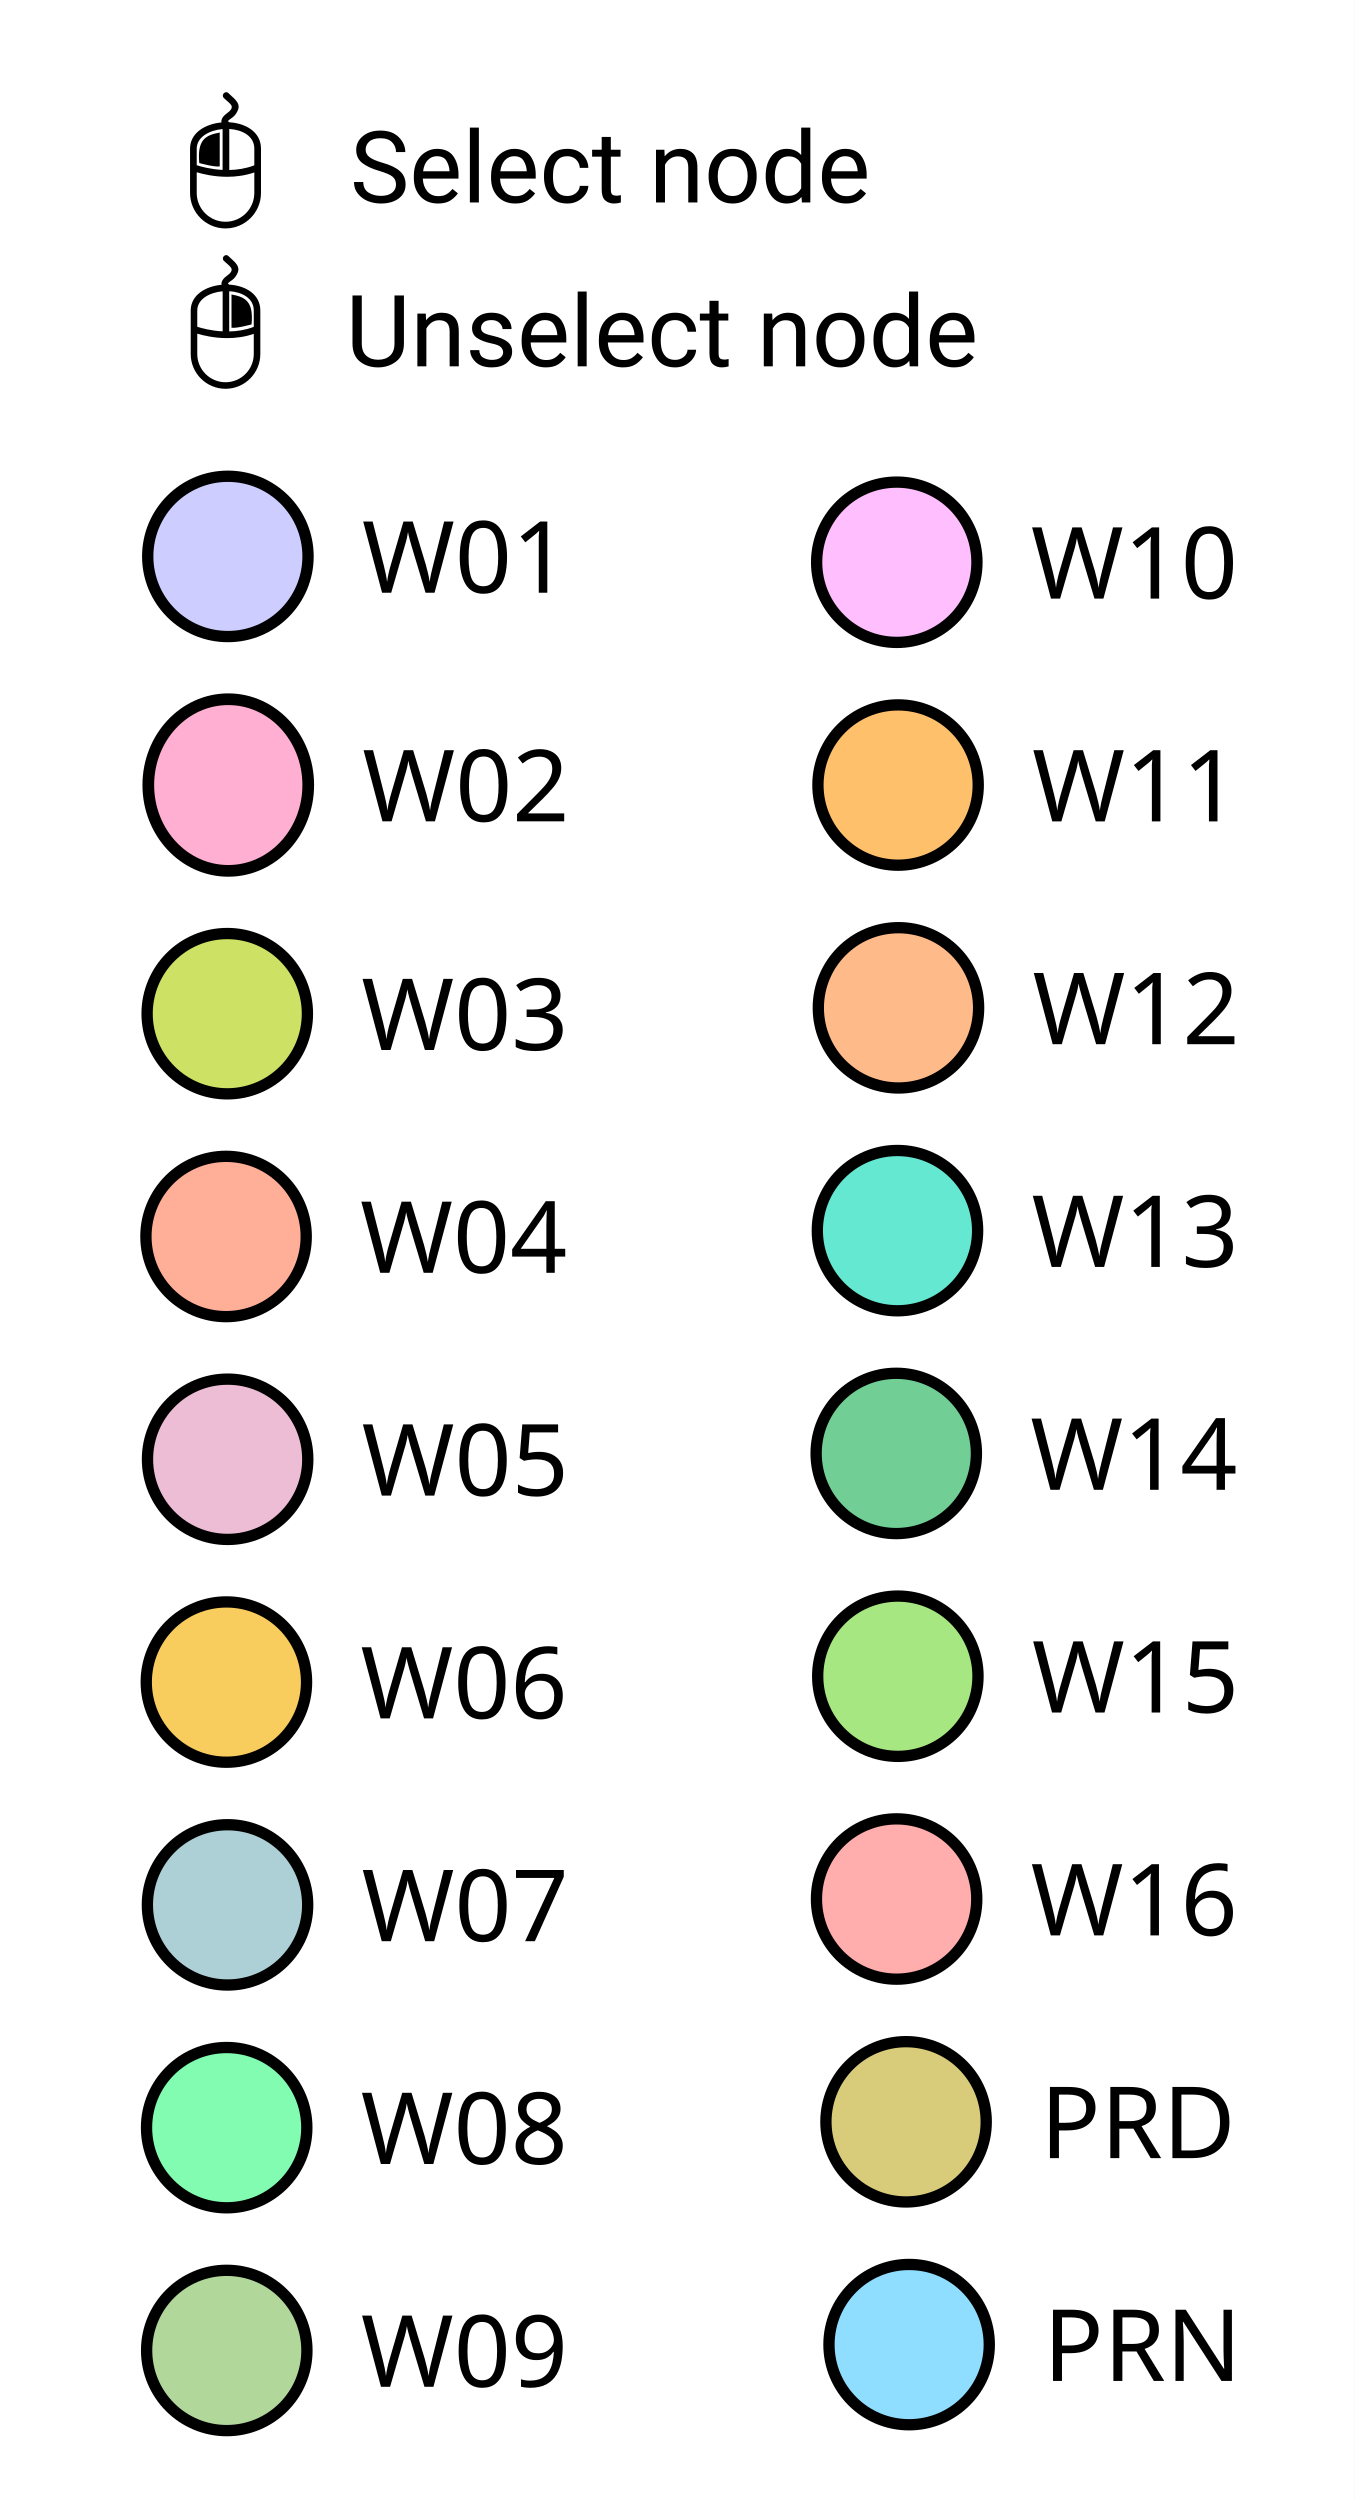
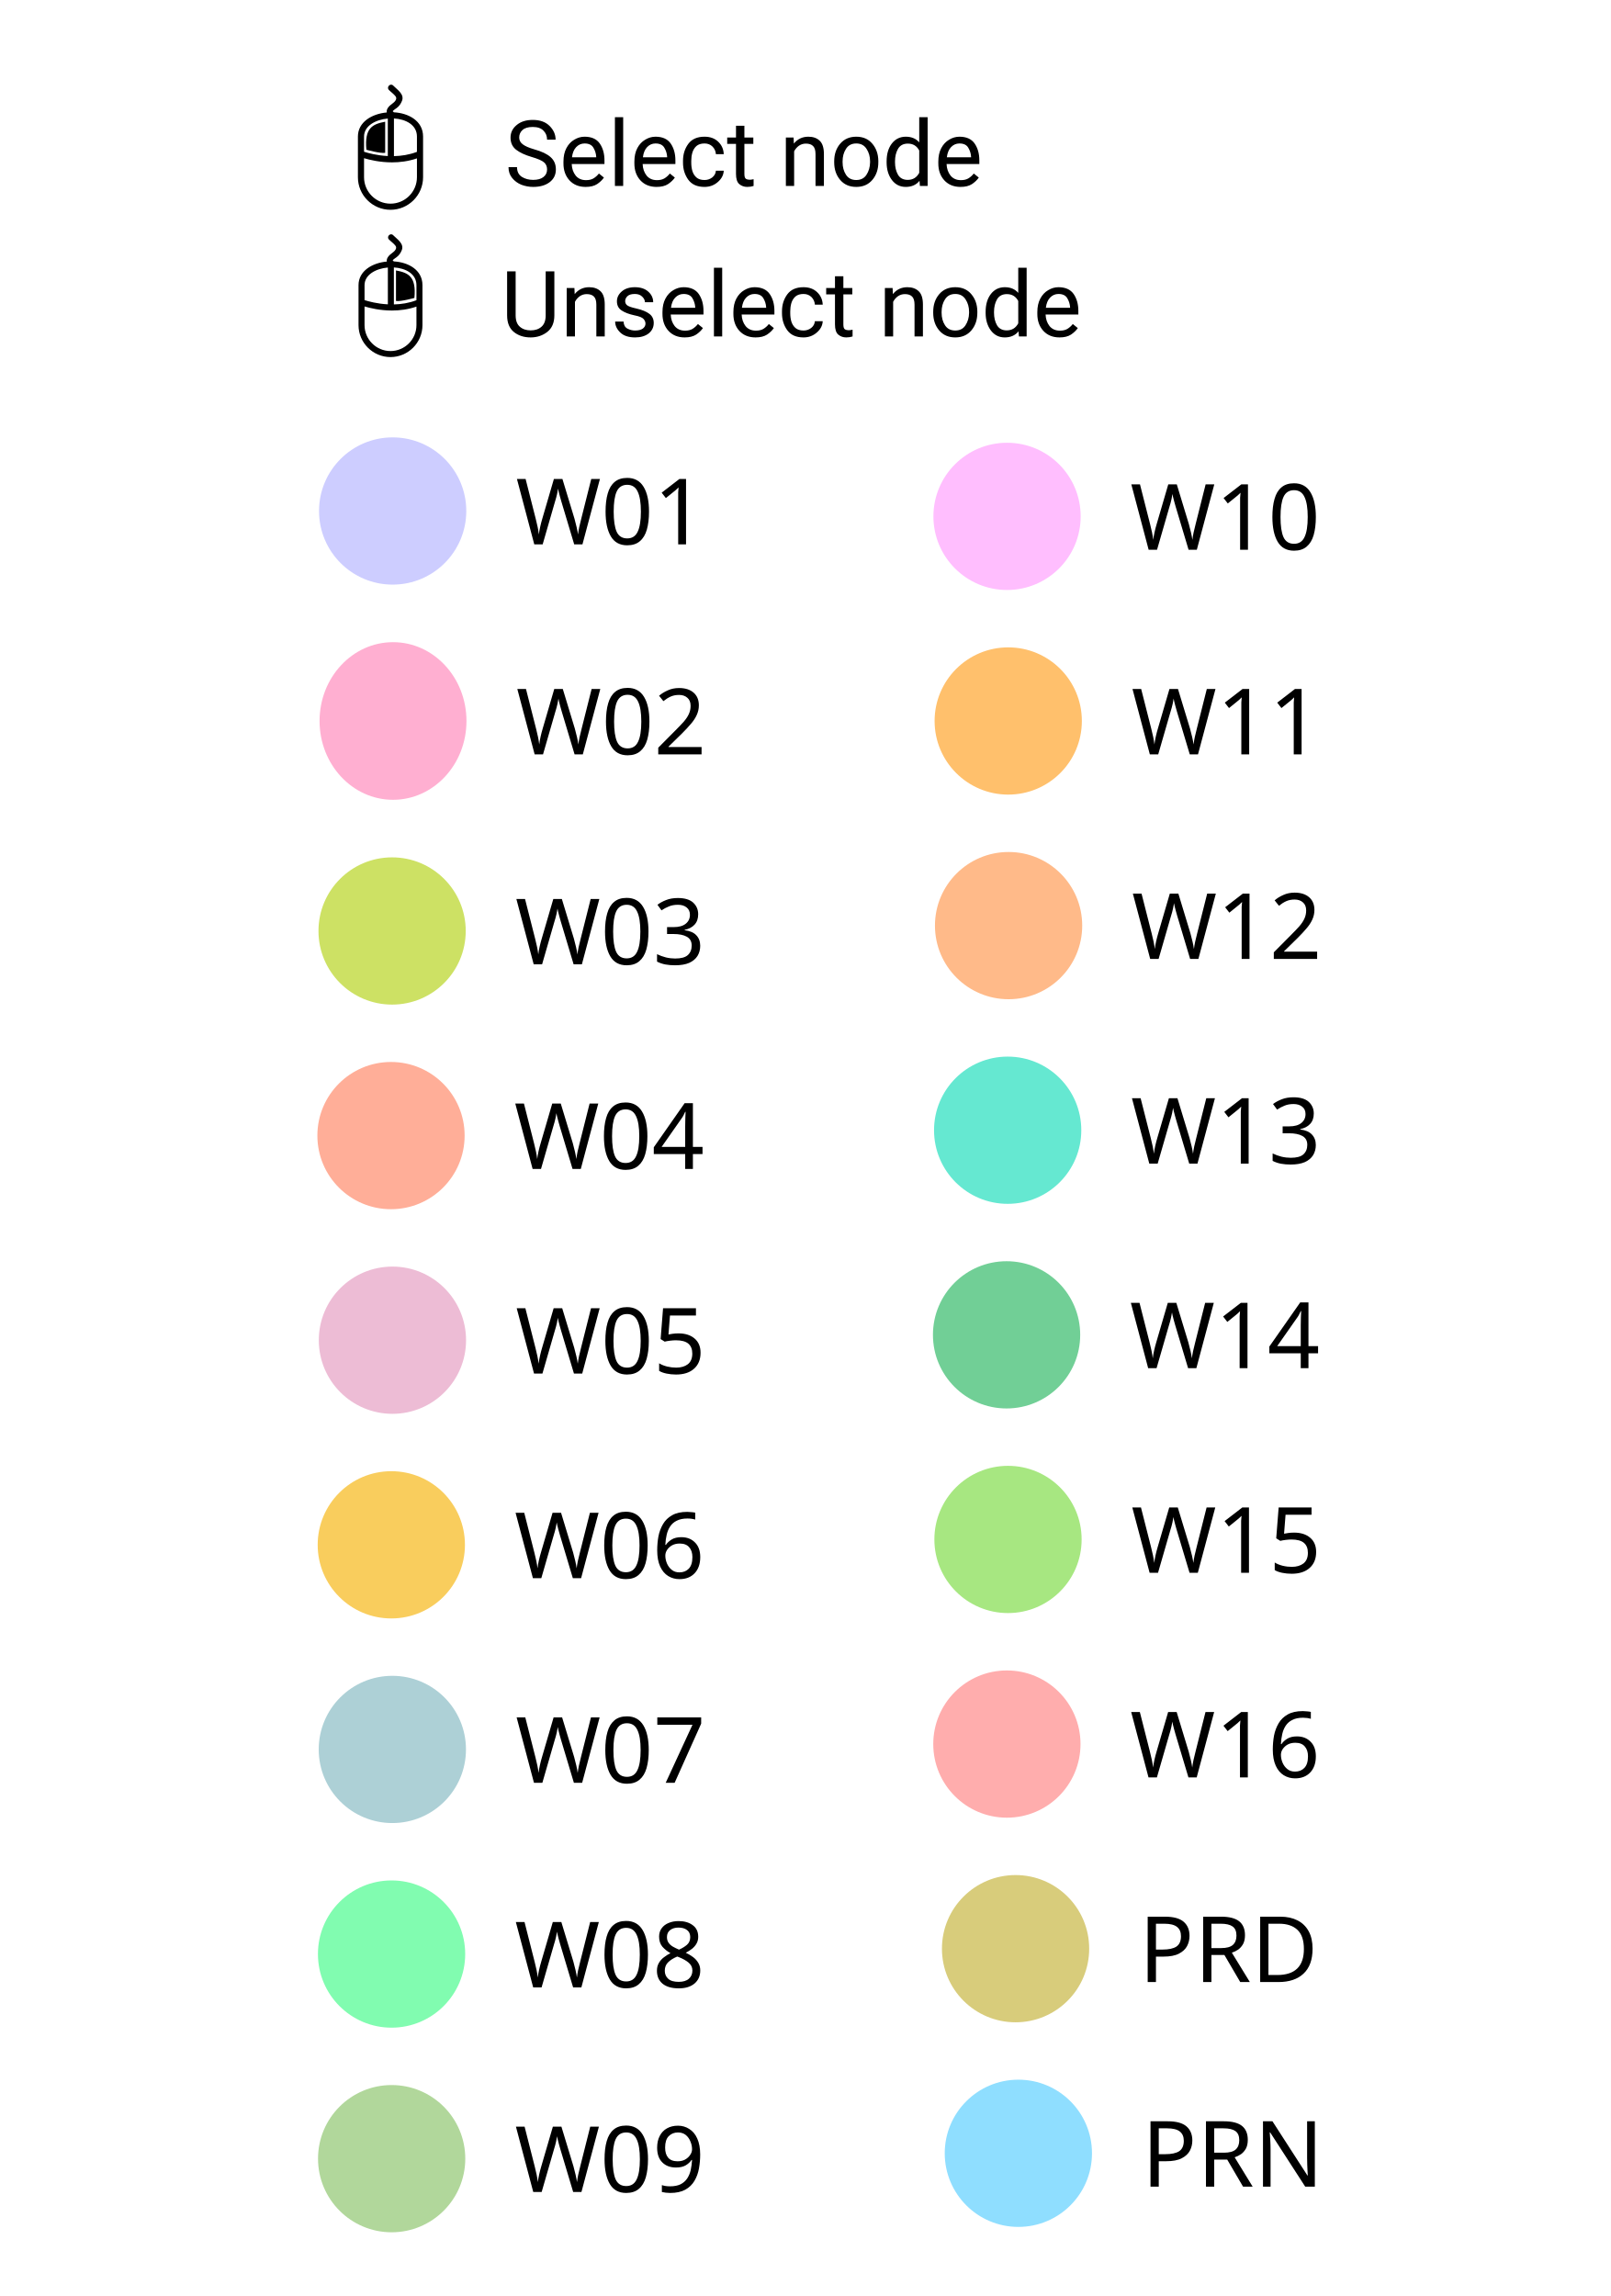
- <svg xmlns="http://www.w3.org/2000/svg" width="143.631mm" height="265.065mm" viewBox="0 0 143.631 265.065" version="1.1" id="svg8">
+ <svg xmlns="http://www.w3.org/2000/svg" width="185.964mm" height="265.065mm" viewBox="0 0 185.964 265.065" version="1.1" id="svg8">
  <defs id="defs2">















	
</defs>
-   <g id="layer1" transform="translate(-6.425596,37.23514)">
-     <rect style="opacity:1;fill:#ffffff;fill-opacity:1;stroke:none;stroke-width:1.644;stroke-miterlimit:4;stroke-dasharray:4.931, 4.931;stroke-dashoffset:0;stroke-opacity:1" id="rect4592" width="143.631" height="265.065" x="6.426" y="-37.235" ry="0" rx="0" />
-     <g id="g1239">
-       <g id="g1075" transform="translate(-14.53342,-1.814287)">
-         <circle style="opacity:1;fill:#cdcdff;fill-opacity:1;stroke:#000000;stroke-width:1.2;stroke-miterlimit:4;stroke-dasharray:none;stroke-opacity:1" id="path863" cx="45.12" cy="23.573" r="8.499" />
-         <text xml:space="preserve" style="font-style:normal;font-weight:normal;font-size:10.583px;line-height:1.25;font-family:sans-serif;letter-spacing:0px;word-spacing:0px;fill:#000000;fill-opacity:1;stroke:none;stroke-width:0.265" x="59.342" y="27.425" id="text867">
-           <tspan id="tspan865" x="59.342" y="27.425" style="stroke-width:0.265">W01</tspan>
-         </text>
-       </g>
-       <g id="g1080" transform="translate(-12.40725,-7.4305)">
-         <ellipse ry="9.099" rx="8.479" cy="53.431" cx="43.035" id="path863-3" style="opacity:1;fill:#ffafd1;fill-opacity:1;stroke:#000000;stroke-width:1.24;stroke-miterlimit:4;stroke-dasharray:none;stroke-opacity:1" />
-         <text id="text867-4" y="57.283" x="57.257" style="font-style:normal;font-weight:normal;font-size:10.583px;line-height:1.25;font-family:sans-serif;letter-spacing:0px;word-spacing:0px;fill:#000000;fill-opacity:1;stroke:none;stroke-width:0.265" xml:space="preserve">
-           <tspan style="stroke-width:0.265" y="57.283" x="57.257" id="tspan865-0">W02</tspan>
-         </text>
-       </g>
-       <g id="g1085" transform="translate(-9.000105,-20.2014)">
-         <circle style="opacity:1;fill:#cde164;fill-opacity:1;stroke:#000000;stroke-width:1.2;stroke-miterlimit:4;stroke-dasharray:none;stroke-opacity:1" id="path863-3-3" cx="39.522" cy="90.444" r="8.499" />
-         <text xml:space="preserve" style="font-style:normal;font-weight:normal;font-size:10.583px;line-height:1.25;font-family:sans-serif;letter-spacing:0px;word-spacing:0px;fill:#000000;fill-opacity:1;stroke:none;stroke-width:0.265" x="53.744" y="94.296" id="text867-4-9">
-           <tspan id="tspan865-0-1" x="53.744" y="94.296" style="stroke-width:0.265">W03</tspan>
-         </text>
-       </g>
-       <g id="g1090" transform="translate(-17.25168,-34.63857)">
-         <circle style="opacity:1;fill:#ffae98;fill-opacity:1;stroke:#000000;stroke-width:1.2;stroke-miterlimit:4;stroke-dasharray:none;stroke-opacity:1" id="path863-3-9" cx="47.647" cy="128.503" r="8.499" />
-         <text xml:space="preserve" style="font-style:normal;font-weight:normal;font-size:10.583px;line-height:1.25;font-family:sans-serif;letter-spacing:0px;word-spacing:0px;fill:#000000;fill-opacity:1;stroke:none;stroke-width:0.265" x="61.869" y="132.356" id="text867-4-6">
-           <tspan id="tspan865-0-9" x="61.869" y="132.356" style="stroke-width:0.265">W04</tspan>
-         </text>
-       </g>
-       <g id="g1095" transform="translate(-13.87921,-47.6859)">
-         <circle style="opacity:1;fill:#edbcd5;fill-opacity:1;stroke:#000000;stroke-width:1.2;stroke-miterlimit:4;stroke-dasharray:none;stroke-opacity:1" id="path863-3-33" cx="44.44" cy="165.173" r="8.499" />
-         <text xml:space="preserve" style="font-style:normal;font-weight:normal;font-size:10.583px;line-height:1.25;font-family:sans-serif;letter-spacing:0px;word-spacing:0px;fill:#000000;fill-opacity:1;stroke:none;stroke-width:0.265" x="58.662" y="169.025" id="text867-4-8">
-           <tspan id="tspan865-0-0" x="58.662" y="169.025" style="stroke-width:0.265">W05</tspan>
-         </text>
-       </g>
-       <g id="g1100" transform="translate(-21.17104,-61.58849)">
-         <circle style="opacity:1;fill:#f9cd5d;fill-opacity:1;stroke:#000000;stroke-width:1.2;stroke-miterlimit:4;stroke-dasharray:none;stroke-opacity:1" id="path863-3-5" cx="51.602" cy="202.697" r="8.499" />
-         <text xml:space="preserve" style="font-style:normal;font-weight:normal;font-size:10.583px;line-height:1.25;font-family:sans-serif;letter-spacing:0px;word-spacing:0px;fill:#000000;fill-opacity:1;stroke:none;stroke-width:0.265" x="65.825" y="206.55" id="text867-4-66">
-           <tspan id="tspan865-0-4" x="65.825" y="206.55" style="stroke-width:0.265">W06</tspan>
-         </text>
-       </g>
-       <g id="g1130" transform="translate(-116.4943,119.0719)">
-         <circle style="opacity:1;fill:#b1d79b;fill-opacity:1;stroke:#000000;stroke-width:1.2;stroke-miterlimit:4;stroke-dasharray:none;stroke-opacity:1" id="path863-3-6" cx="146.964" cy="92.903" r="8.499" />
-         <text xml:space="preserve" style="font-style:normal;font-weight:normal;font-size:10.583px;line-height:1.25;font-family:sans-serif;letter-spacing:0px;word-spacing:0px;fill:#000000;fill-opacity:1;stroke:none;stroke-width:0.265" x="161.187" y="96.755" id="text867-4-98">
-           <tspan id="tspan865-0-7" x="161.187" y="96.755" style="stroke-width:0.265">W09</tspan>
-         </text>
-       </g>
-       <g id="g1125" transform="translate(-112.2282,133.0814)">
-         <circle style="opacity:1;fill:#81fcb0;fill-opacity:1;stroke:#000000;stroke-width:1.2;stroke-miterlimit:4;stroke-dasharray:none;stroke-opacity:1" id="path863-3-28" cx="142.688" cy="55.271" r="8.499" />
-         <text xml:space="preserve" style="font-style:normal;font-weight:normal;font-size:10.583px;line-height:1.25;font-family:sans-serif;letter-spacing:0px;word-spacing:0px;fill:#000000;fill-opacity:1;stroke:none;stroke-width:0.265" x="156.91" y="59.124" id="text867-4-2">
-           <tspan id="tspan865-0-99" x="156.91" y="59.124" style="stroke-width:0.265">W08</tspan>
-         </text>
-       </g>
-       <g id="g1105" transform="translate(-24.47331,-68.43522)">
-         <circle style="opacity:1;fill:#add0d6;fill-opacity:1;stroke:#000000;stroke-width:1.2;stroke-miterlimit:4;stroke-dasharray:none;stroke-opacity:1" id="path863-3-1" cx="55.023" cy="233.166" r="8.499" />
-         <text xml:space="preserve" style="font-style:normal;font-weight:normal;font-size:10.583px;line-height:1.25;font-family:sans-serif;letter-spacing:0px;word-spacing:0px;fill:#000000;fill-opacity:1;stroke:none;stroke-width:0.265" x="69.246" y="237.018" id="text867-4-3">
-           <tspan id="tspan865-0-2" x="69.246" y="237.018" style="stroke-width:0.265">W07</tspan>
-         </text>
-       </g>
-     </g>
-     <g transform="translate(71.05952,-213.2184)" id="g1201">
-       <g id="g1140" transform="translate(-112.2084,83.1417)">
-         <circle style="opacity:1;fill:#ffc06c;fill-opacity:1;stroke:#000000;stroke-width:1.2;stroke-miterlimit:4;stroke-dasharray:none;stroke-opacity:1" id="path863-3-0" cx="142.795" cy="176.077" r="8.499" />
-         <text xml:space="preserve" style="font-style:normal;font-weight:normal;font-size:10.583px;line-height:1.25;font-family:sans-serif;letter-spacing:0px;word-spacing:0px;fill:#000000;fill-opacity:1;stroke:none;stroke-width:0.265" x="157.017" y="179.93" id="text867-4-0">
-           <tspan id="tspan865-0-46" x="157.017" y="179.93" style="stroke-width:0.265">W11</tspan>
-         </text>
-       </g>
-       <g id="g1135" transform="translate(-107.0001,106.666)">
-         <circle style="opacity:1;fill:#ffbefe;fill-opacity:1;stroke:#000000;stroke-width:1.2;stroke-miterlimit:4;stroke-dasharray:none;stroke-opacity:1" id="path863-3-2" cx="137.449" cy="128.931" r="8.499" />
-         <text xml:space="preserve" style="font-style:normal;font-weight:normal;font-size:10.583px;line-height:1.25;font-family:sans-serif;letter-spacing:0px;word-spacing:0px;fill:#000000;fill-opacity:1;stroke:none;stroke-width:0.265" x="151.672" y="132.783" id="text867-4-67">
-           <tspan id="tspan865-0-5" x="151.672" y="132.783" style="stroke-width:0.265">W10</tspan>
-         </text>
-       </g>
-       <g id="g1148" transform="translate(-109.0669,82.7095)">
-         <circle style="opacity:1;fill:#ffba89;fill-opacity:1;stroke:#000000;stroke-width:1.2;stroke-miterlimit:4;stroke-dasharray:none;stroke-opacity:1" id="path863-3-60" cx="139.694" cy="200.131" r="8.499" />
-         <text xml:space="preserve" style="font-style:normal;font-weight:normal;font-size:10.583px;line-height:1.25;font-family:sans-serif;letter-spacing:0px;word-spacing:0px;fill:#000000;fill-opacity:1;stroke:none;stroke-width:0.265" x="153.917" y="203.984" id="text867-4-27">
-           <tspan id="tspan865-0-6" x="153.917" y="203.984" style="stroke-width:0.265">W12</tspan>
-         </text>
-       </g>
-       <g id="g1153" transform="translate(-107.7174,84.09472)">
-         <circle r="8.499" cy="222.368" cx="138.239" id="path863-3-60-5" style="opacity:1;fill:#65e8d1;fill-opacity:1;stroke:#000000;stroke-width:1.2;stroke-miterlimit:4;stroke-dasharray:none;stroke-opacity:1" />
-         <text id="text867-4-27-9" y="226.221" x="152.462" style="font-style:normal;font-weight:normal;font-size:10.583px;line-height:1.25;font-family:sans-serif;letter-spacing:0px;word-spacing:0px;fill:#000000;fill-opacity:1;stroke:none;stroke-width:0.265" xml:space="preserve">
-           <tspan style="stroke-width:0.265" y="226.221" x="152.462" id="tspan865-0-6-9">W13</tspan>
-         </text>
-       </g>
-       <g id="g1158" transform="translate(-106.4542,86.97665)">
-         <circle r="8.499" cy="243.108" cx="136.849" id="path863-3-60-1" style="opacity:1;fill:#71cf96;fill-opacity:1;stroke:#000000;stroke-width:1.2;stroke-miterlimit:4;stroke-dasharray:none;stroke-opacity:1" />
-         <text id="text867-4-27-4" y="246.961" x="151.072" style="font-style:normal;font-weight:normal;font-size:10.583px;line-height:1.25;font-family:sans-serif;letter-spacing:0px;word-spacing:0px;fill:#000000;fill-opacity:1;stroke:none;stroke-width:0.265" xml:space="preserve">
-           <tspan style="stroke-width:0.265" y="246.961" x="151.072" id="tspan865-0-6-91">W14</tspan>
-         </text>
-       </g>
-       <g id="g1163" transform="translate(-106.9302,85.903)">
-         <circle r="8.499" cy="267.804" cx="137.491" id="path863-3-60-0" style="opacity:1;fill:#a7e781;fill-opacity:1;stroke:#000000;stroke-width:1.2;stroke-miterlimit:4;stroke-dasharray:none;stroke-opacity:1" />
-         <text id="text867-4-27-7" y="271.657" x="151.713" style="font-style:normal;font-weight:normal;font-size:10.583px;line-height:1.25;font-family:sans-serif;letter-spacing:0px;word-spacing:0px;fill:#000000;fill-opacity:1;stroke:none;stroke-width:0.265" xml:space="preserve">
-           <tspan style="stroke-width:0.265" y="271.657" x="151.713" id="tspan865-0-6-5">W15</tspan>
-         </text>
-       </g>
-       <g id="g1110" transform="translate(-30.94109,113.3737)">
-         <circle r="8.499" cy="263.955" cx="61.372" id="path863-3-60-8" style="opacity:1;fill:#ffadad;fill-opacity:1;stroke:#000000;stroke-width:1.2;stroke-miterlimit:4;stroke-dasharray:none;stroke-opacity:1" />
-         <text id="text867-4-27-70" y="267.808" x="75.595" style="font-style:normal;font-weight:normal;font-size:10.583px;line-height:1.25;font-family:sans-serif;letter-spacing:0px;word-spacing:0px;fill:#000000;fill-opacity:1;stroke:none;stroke-width:0.265" xml:space="preserve">
-           <tspan style="stroke-width:0.265" y="267.808" x="75.595" id="tspan865-0-6-4">W16</tspan>
-         </text>
-       </g>
-       <g id="g1115" transform="translate(-89.05852,378.2866)">
-         <circle r="8.499" cy="22.664" cx="120.492" id="path863-3-60-80" style="opacity:1;fill:#d8cc7b;fill-opacity:1;stroke:#000000;stroke-width:1.2;stroke-miterlimit:4;stroke-dasharray:none;stroke-opacity:1" />
-         <text id="text867-4-27-42" y="26.517" x="134.715" style="font-style:normal;font-weight:normal;font-size:10.583px;line-height:1.25;font-family:sans-serif;letter-spacing:0px;word-spacing:0px;fill:#000000;fill-opacity:1;stroke:none;stroke-width:0.265" xml:space="preserve">
-           <tspan style="stroke-width:0.265" y="26.517" x="134.715" id="tspan865-0-6-96">PRD</tspan>
-         </text>
-       </g>
-       <g id="g1120" transform="translate(-142.9379,403.5123)">
-         <circle r="8.499" cy="21.061" cx="174.695" id="path863-3-60-10" style="opacity:1;fill:#8fdeff;fill-opacity:1;stroke:#000000;stroke-width:1.2;stroke-miterlimit:4;stroke-dasharray:none;stroke-opacity:1" />
-         <text id="text867-4-27-422" y="24.913" x="188.917" style="font-style:normal;font-weight:normal;font-size:10.583px;line-height:1.25;font-family:sans-serif;letter-spacing:0px;word-spacing:0px;fill:#000000;fill-opacity:1;stroke:none;stroke-width:0.265" xml:space="preserve">
-           <tspan style="stroke-width:0.265" y="24.913" x="188.917" id="tspan865-0-6-2">PRN</tspan>
-         </text>
-       </g>
-     </g>
+   <g id="layer1" transform="translate(14.74107,37.23514)">
+     <rect style="opacity:1;fill:#ffffff;fill-opacity:1;stroke:none;stroke-width:1.87;stroke-miterlimit:4;stroke-dasharray:5.611, 5.611;stroke-dashoffset:0;stroke-opacity:1" id="rect4592" width="185.964" height="265.065" x="-14.741" y="-37.235" ry="0" rx="0" />
+     <circle style="opacity:1;fill:#cdcdff;fill-opacity:1;stroke:none;stroke-width:1.2;stroke-miterlimit:4;stroke-dasharray:none;stroke-opacity:1" id="path863" cx="30.586" cy="21.758" r="8.499" />
+     <text xml:space="preserve" style="font-style:normal;font-weight:normal;font-size:10.583px;line-height:1.25;font-family:sans-serif;letter-spacing:0px;word-spacing:0px;fill:#000000;fill-opacity:1;stroke:none;stroke-width:0.265" x="44.809" y="25.611" id="text867">
+       <tspan id="tspan865" x="44.809" y="25.611" style="stroke-width:0.265">W01</tspan>
+     </text>
+     <ellipse ry="9.099" rx="8.479" cy="46" cx="30.628" id="path863-3" style="opacity:1;fill:#ffafd1;fill-opacity:1;stroke:none;stroke-width:1.24;stroke-miterlimit:4;stroke-dasharray:none;stroke-opacity:1" />
+     <text id="text867-4" y="49.853" x="44.85" style="font-style:normal;font-weight:normal;font-size:10.583px;line-height:1.25;font-family:sans-serif;letter-spacing:0px;word-spacing:0px;fill:#000000;fill-opacity:1;stroke:none;stroke-width:0.265" xml:space="preserve">
+       <tspan style="stroke-width:0.265" y="49.853" x="44.85" id="tspan865-0">W02</tspan>
+     </text>
+     <circle style="opacity:1;fill:#cde164;fill-opacity:1;stroke:none;stroke-width:1.2;stroke-miterlimit:4;stroke-dasharray:none;stroke-opacity:1" id="path863-3-3" cx="30.522" cy="70.243" r="8.499" />
+     <text xml:space="preserve" style="font-style:normal;font-weight:normal;font-size:10.583px;line-height:1.25;font-family:sans-serif;letter-spacing:0px;word-spacing:0px;fill:#000000;fill-opacity:1;stroke:none;stroke-width:0.265" x="44.744" y="74.095" id="text867-4-9">
+       <tspan id="tspan865-0-1" x="44.744" y="74.095" style="stroke-width:0.265">W03</tspan>
+     </text>
+     <circle style="opacity:1;fill:#ffae98;fill-opacity:1;stroke:none;stroke-width:1.2;stroke-miterlimit:4;stroke-dasharray:none;stroke-opacity:1" id="path863-3-9" cx="30.395" cy="93.865" r="8.499" />
+     <text xml:space="preserve" style="font-style:normal;font-weight:normal;font-size:10.583px;line-height:1.25;font-family:sans-serif;letter-spacing:0px;word-spacing:0px;fill:#000000;fill-opacity:1;stroke:none;stroke-width:0.265" x="44.618" y="97.717" id="text867-4-6">
+       <tspan id="tspan865-0-9" x="44.618" y="97.717" style="stroke-width:0.265">W04</tspan>
+     </text>
+     <circle style="opacity:1;fill:#edbcd5;fill-opacity:1;stroke:none;stroke-width:1.2;stroke-miterlimit:4;stroke-dasharray:none;stroke-opacity:1" id="path863-3-33" cx="30.56" cy="117.487" r="8.499" />
+     <text xml:space="preserve" style="font-style:normal;font-weight:normal;font-size:10.583px;line-height:1.25;font-family:sans-serif;letter-spacing:0px;word-spacing:0px;fill:#000000;fill-opacity:1;stroke:none;stroke-width:0.265" x="44.783" y="121.339" id="text867-4-8">
+       <tspan id="tspan865-0-0" x="44.783" y="121.339" style="stroke-width:0.265">W05</tspan>
+     </text>
+     <circle style="opacity:1;fill:#f9cd5d;fill-opacity:1;stroke:none;stroke-width:1.2;stroke-miterlimit:4;stroke-dasharray:none;stroke-opacity:1" id="path863-3-5" cx="30.431" cy="141.109" r="8.499" />
+     <text xml:space="preserve" style="font-style:normal;font-weight:normal;font-size:10.583px;line-height:1.25;font-family:sans-serif;letter-spacing:0px;word-spacing:0px;fill:#000000;fill-opacity:1;stroke:none;stroke-width:0.265" x="44.654" y="144.961" id="text867-4-66">
+       <tspan id="tspan865-0-4" x="44.654" y="144.961" style="stroke-width:0.265">W06</tspan>
+     </text>
+     <circle style="opacity:1;fill:#b1d79b;fill-opacity:1;stroke:none;stroke-width:1.2;stroke-miterlimit:4;stroke-dasharray:none;stroke-opacity:1" id="path863-3-6" cx="30.47" cy="211.975" r="8.499" />
+     <text xml:space="preserve" style="font-style:normal;font-weight:normal;font-size:10.583px;line-height:1.25;font-family:sans-serif;letter-spacing:0px;word-spacing:0px;fill:#000000;fill-opacity:1;stroke:none;stroke-width:0.265" x="44.693" y="215.827" id="text867-4-98">
+       <tspan id="tspan865-0-7" x="44.693" y="215.827" style="stroke-width:0.265">W09</tspan>
+     </text>
+     <circle style="opacity:1;fill:#81fcb0;fill-opacity:1;stroke:none;stroke-width:1.2;stroke-miterlimit:4;stroke-dasharray:none;stroke-opacity:1" id="path863-3-28" cx="30.46" cy="188.353" r="8.499" />
+     <text xml:space="preserve" style="font-style:normal;font-weight:normal;font-size:10.583px;line-height:1.25;font-family:sans-serif;letter-spacing:0px;word-spacing:0px;fill:#000000;fill-opacity:1;stroke:none;stroke-width:0.265" x="44.682" y="192.205" id="text867-4-2">
+       <tspan id="tspan865-0-99" x="44.682" y="192.205" style="stroke-width:0.265">W08</tspan>
+     </text>
+     <circle style="opacity:1;fill:#add0d6;fill-opacity:1;stroke:none;stroke-width:1.2;stroke-miterlimit:4;stroke-dasharray:none;stroke-opacity:1" id="path863-3-1" cx="30.55" cy="164.731" r="8.499" />
+     <text xml:space="preserve" style="font-style:normal;font-weight:normal;font-size:10.583px;line-height:1.25;font-family:sans-serif;letter-spacing:0px;word-spacing:0px;fill:#000000;fill-opacity:1;stroke:none;stroke-width:0.265" x="44.773" y="168.583" id="text867-4-3">
+       <tspan id="tspan865-0-2" x="44.773" y="168.583" style="stroke-width:0.265">W07</tspan>
+     </text>
+     <circle style="opacity:1;fill:#ffc06c;fill-opacity:1;stroke:none;stroke-width:1.2;stroke-miterlimit:4;stroke-dasharray:none;stroke-opacity:1" id="path863-3-0" cx="101.646" cy="46" r="8.499" />
+     <text xml:space="preserve" style="font-style:normal;font-weight:normal;font-size:10.583px;line-height:1.25;font-family:sans-serif;letter-spacing:0px;word-spacing:0px;fill:#000000;fill-opacity:1;stroke:none;stroke-width:0.265" x="115.868" y="49.853" id="text867-4-0">
+       <tspan id="tspan865-0-46" x="115.868" y="49.853" style="stroke-width:0.265">W11</tspan>
+     </text>
+     <circle style="opacity:1;fill:#ffbefe;fill-opacity:1;stroke:none;stroke-width:1.2;stroke-miterlimit:4;stroke-dasharray:none;stroke-opacity:1" id="path863-3-2" cx="101.509" cy="22.378" r="8.499" />
+     <text xml:space="preserve" style="font-style:normal;font-weight:normal;font-size:10.583px;line-height:1.25;font-family:sans-serif;letter-spacing:0px;word-spacing:0px;fill:#000000;fill-opacity:1;stroke:none;stroke-width:0.265" x="115.731" y="26.231" id="text867-4-67">
+       <tspan id="tspan865-0-5" x="115.731" y="26.231" style="stroke-width:0.265">W10</tspan>
+     </text>
+     <circle style="opacity:1;fill:#ffba89;fill-opacity:1;stroke:none;stroke-width:1.2;stroke-miterlimit:4;stroke-dasharray:none;stroke-opacity:1" id="path863-3-60" cx="101.687" cy="69.623" r="8.499" />
+     <text xml:space="preserve" style="font-style:normal;font-weight:normal;font-size:10.583px;line-height:1.25;font-family:sans-serif;letter-spacing:0px;word-spacing:0px;fill:#000000;fill-opacity:1;stroke:none;stroke-width:0.265" x="115.91" y="73.475" id="text867-4-27">
+       <tspan id="tspan865-0-6" x="115.91" y="73.475" style="stroke-width:0.265">W12</tspan>
+     </text>
+     <circle r="8.499" cy="93.245" cx="101.581" id="path863-3-60-5" style="opacity:1;fill:#65e8d1;fill-opacity:1;stroke:none;stroke-width:1.2;stroke-miterlimit:4;stroke-dasharray:none;stroke-opacity:1" />
+     <text id="text867-4-27-9" y="97.097" x="115.804" style="font-style:normal;font-weight:normal;font-size:10.583px;line-height:1.25;font-family:sans-serif;letter-spacing:0px;word-spacing:0px;fill:#000000;fill-opacity:1;stroke:none;stroke-width:0.265" xml:space="preserve">
+       <tspan style="stroke-width:0.265" y="97.097" x="115.804" id="tspan865-0-6-9">W13</tspan>
+     </text>
+     <circle r="8.499" cy="116.867" cx="101.455" id="path863-3-60-1" style="opacity:1;fill:#71cf96;fill-opacity:1;stroke:none;stroke-width:1.2;stroke-miterlimit:4;stroke-dasharray:none;stroke-opacity:1" />
+     <text id="text867-4-27-4" y="120.719" x="115.677" style="font-style:normal;font-weight:normal;font-size:10.583px;line-height:1.25;font-family:sans-serif;letter-spacing:0px;word-spacing:0px;fill:#000000;fill-opacity:1;stroke:none;stroke-width:0.265" xml:space="preserve">
+       <tspan style="stroke-width:0.265" y="120.719" x="115.677" id="tspan865-0-6-91">W14</tspan>
+     </text>
+     <circle r="8.499" cy="140.489" cx="101.62" id="path863-3-60-0" style="opacity:1;fill:#a7e781;fill-opacity:1;stroke:none;stroke-width:1.2;stroke-miterlimit:4;stroke-dasharray:none;stroke-opacity:1" />
+     <text id="text867-4-27-7" y="144.341" x="115.843" style="font-style:normal;font-weight:normal;font-size:10.583px;line-height:1.25;font-family:sans-serif;letter-spacing:0px;word-spacing:0px;fill:#000000;fill-opacity:1;stroke:none;stroke-width:0.265" xml:space="preserve">
+       <tspan style="stroke-width:0.265" y="144.341" x="115.843" id="tspan865-0-6-5">W15</tspan>
+     </text>
+     <circle r="8.499" cy="164.111" cx="101.491" id="path863-3-60-8" style="opacity:1;fill:#ffadad;fill-opacity:1;stroke:none;stroke-width:1.2;stroke-miterlimit:4;stroke-dasharray:none;stroke-opacity:1" />
+     <text id="text867-4-27-70" y="167.963" x="115.713" style="font-style:normal;font-weight:normal;font-size:10.583px;line-height:1.25;font-family:sans-serif;letter-spacing:0px;word-spacing:0px;fill:#000000;fill-opacity:1;stroke:none;stroke-width:0.265" xml:space="preserve">
+       <tspan style="stroke-width:0.265" y="167.963" x="115.713" id="tspan865-0-6-4">W16</tspan>
+     </text>
+     <circle r="8.499" cy="187.733" cx="102.493" id="path863-3-60-80" style="opacity:1;fill:#d8cc7b;fill-opacity:1;stroke:none;stroke-width:1.2;stroke-miterlimit:4;stroke-dasharray:none;stroke-opacity:1" />
+     <text id="text867-4-27-42" y="191.585" x="116.716" style="font-style:normal;font-weight:normal;font-size:10.583px;line-height:1.25;font-family:sans-serif;letter-spacing:0px;word-spacing:0px;fill:#000000;fill-opacity:1;stroke:none;stroke-width:0.265" xml:space="preserve">
+       <tspan style="stroke-width:0.265" y="191.585" x="116.716" id="tspan865-0-6-96">PRD</tspan>
+     </text>
+     <circle r="8.499" cy="211.355" cx="102.816" id="path863-3-60-10" style="opacity:1;fill:#8fdeff;fill-opacity:1;stroke:none;stroke-width:1.2;stroke-miterlimit:4;stroke-dasharray:none;stroke-opacity:1" />
+     <text id="text867-4-27-422" y="215.207" x="117.039" style="font-style:normal;font-weight:normal;font-size:10.583px;line-height:1.25;font-family:sans-serif;letter-spacing:0px;word-spacing:0px;fill:#000000;fill-opacity:1;stroke:none;stroke-width:0.265" xml:space="preserve">
+       <tspan style="stroke-width:0.265" y="215.207" x="117.039" id="tspan865-0-6-2">PRN</tspan>
+     </text>
    <flowRoot xml:space="preserve" id="flowRoot4759" style="font-style:normal;font-variant:normal;font-weight:normal;font-stretch:normal;font-size:40px;line-height:1.25;font-family:Roboto;-inkscape-font-specification:Roboto;letter-spacing:0px;word-spacing:0px;fill:#000000;fill-opacity:1;stroke:none" transform="matrix(0.2645833,0,0,0.2645833,6.425596,7.092262)">
      <flowRegion id="flowRegion4761">
        <rect id="rect4763" width="382.857" height="198.571" x="-69.286" y="-205.714" />
      </flowRegion>
      <flowPara id="flowPara4765" />
    </flowRoot>
    <g id="g4969" transform="translate(0.7559524,-3.02381)">
      <g transform="matrix(0.03399344,0,0,0.03399344,22.49222,-7.165157)" id="g4713">
        <g id="g4657">
          <path d="m 219.683,92.146 c -0.279,-0.315 -0.52,-0.627 -0.849,-0.925 -3.644,-3.272 -3.742,-2.306 0.247,-5.983 2.955,-2.712 6.541,-4.834 9.79,-7.18 8.596,-6.213 14.254,-14.534 18.079,-24.399 8.582,-22.15 -16.706,-37.453 -29.396,-50.562 -9.168,-9.485 -23.603,4.982 -14.444,14.447 7.076,7.325 16.19,13.264 22.349,21.407 6.897,9.116 -3.613,19.174 -10.814,24.249 -11.133,7.844 -20.757,18.262 -18.533,29.434 -49.964,4.668 -96.16,32.052 -96.16,80.327 v 135.51 c 0,59.862 48.698,108.562 108.564,108.562 59.863,0 108.566,-48.7 108.566,-108.562 V 172.95 C 317.085,120.247 268.05,94.723 219.683,92.146 Z m -99.292,80.804 c 0,-35.833 38.898,-56.581 79.186,-60.027 v 124.982 c -36.751,-1.85 -66.589,-10.222 -79.186,-14.309 z m 176.257,135.511 c 0,48.604 -39.537,88.133 -88.129,88.133 -48.59,0 -88.128,-39.529 -88.128,-88.133 V 245.08 c 18.249,5.516 52.6,13.882 93.202,13.882 26.003,0 54.556,-3.479 83.056,-13.286 v 62.785 z m 0,-84.521 c -25.844,9.883 -52.237,13.746 -76.635,14.271 v -125.59 c 39.407,2.363 76.635,21.264 76.635,60.337 z m -6.913,-7.737 c 0,0 -46.688,13.073 -62.567,10.271 V 122.813 c 42.261,7.94 69.457,20.72 62.567,93.39 z" id="path4655" />
        </g>
        <g id="g4659">
</g>
        <g id="g4661">
</g>
        <g id="g4663">
</g>
        <g id="g4665">
</g>
        <g id="g4667">
</g>
        <g id="g4669">
</g>
        <g id="g4671">
</g>
        <g id="g4673">
</g>
        <g id="g4675">
</g>
        <g id="g4677">
</g>
        <g id="g4679">
</g>
        <g id="g4681">
</g>
        <g id="g4683">
</g>
        <g id="g4685">
</g>
        <g id="g4687">
</g>
      </g>
      <text id="text4717" y="4.633" x="42.326" style="font-style:normal;font-variant:normal;font-weight:normal;font-stretch:normal;font-size:10.583px;line-height:1.25;font-family:Roboto;-inkscape-font-specification:Roboto;letter-spacing:0px;word-spacing:0px;fill:#000000;fill-opacity:1;stroke:none;stroke-width:0.265" xml:space="preserve">
        <tspan style="font-size:10.583px;stroke-width:0.265" y="4.633" x="42.326" id="tspan4715">Unselect node</tspan>
      </text>
      <text xml:space="preserve" style="font-style:normal;font-variant:normal;font-weight:normal;font-stretch:normal;font-size:10.583px;line-height:1.25;font-family:Roboto;-inkscape-font-specification:Roboto;letter-spacing:0px;word-spacing:0px;fill:#000000;fill-opacity:1;stroke:none;stroke-width:0.265" x="42.781" y="-12.74" id="text4757">
        <tspan id="tspan4755" x="42.781" y="-12.74" style="font-size:10.583px;stroke-width:0.265">Select node</tspan>
      </text>
      <g transform="matrix(0.03207191,0,0,0.03207191,22.35668,-24.43832)" id="g4907">
        <g id="g4851">
          <path d="m 237.298,99.533 c -0.301,-0.34 -0.562,-0.677 -0.916,-0.999 -3.937,-3.535 -4.043,-2.491 0.266,-6.463 3.192,-2.929 7.063,-5.222 10.574,-7.755 C 256.508,77.605 262.62,68.617 266.751,57.96 276.02,34.033 248.707,17.503 235,3.344 c -9.904,-10.247 -25.496,5.382 -15.604,15.604 7.643,7.912 17.489,14.328 24.14,23.123 7.453,9.848 -3.901,20.712 -11.68,26.194 -12.026,8.473 -22.423,19.727 -20.02,31.794 -53.971,5.042 -103.87,34.623 -103.87,86.767 V 333.2 c 0,64.664 52.603,117.27 117.27,117.27 64.663,0 117.27,-52.605 117.27,-117.27 V 186.817 c 0.004,-56.929 -52.963,-84.5 -105.208,-87.284 z m -107.254,87.284 c 0,-38.707 42.017,-61.117 85.535,-64.841 v 135.005 c -39.697,-1.998 -71.928,-11.042 -85.535,-15.457 z m 190.389,146.377 c 0,52.5 -42.705,95.199 -95.192,95.199 -52.488,0 -95.196,-42.699 -95.196,-95.199 V 264.73 c 19.713,5.958 56.817,14.995 100.676,14.995 28.088,0 58.93,-3.759 89.713,-14.352 v 67.821 z m 0,-91.298 c -27.916,10.675 -56.424,14.849 -82.78,15.415 v -135.66 c 42.569,2.553 82.78,22.969 82.78,65.175 z M 206.072,133.429 v 111.973 c -17.153,3.027 -67.583,-11.094 -67.583,-11.094 -7.44,-78.496 21.94,-92.303 67.583,-100.879 z" id="path4849" />
        </g>
        <g id="g4853">
</g>
        <g id="g4855">
</g>
        <g id="g4857">
</g>
        <g id="g4859">
</g>
        <g id="g4861">
</g>
        <g id="g4863">
</g>
        <g id="g4865">
</g>
        <g id="g4867">
</g>
        <g id="g4869">
</g>
        <g id="g4871">
</g>
        <g id="g4873">
</g>
        <g id="g4875">
</g>
        <g id="g4877">
</g>
        <g id="g4879">
</g>
        <g id="g4881">
</g>
      </g>
    </g>
  </g>
</svg>
